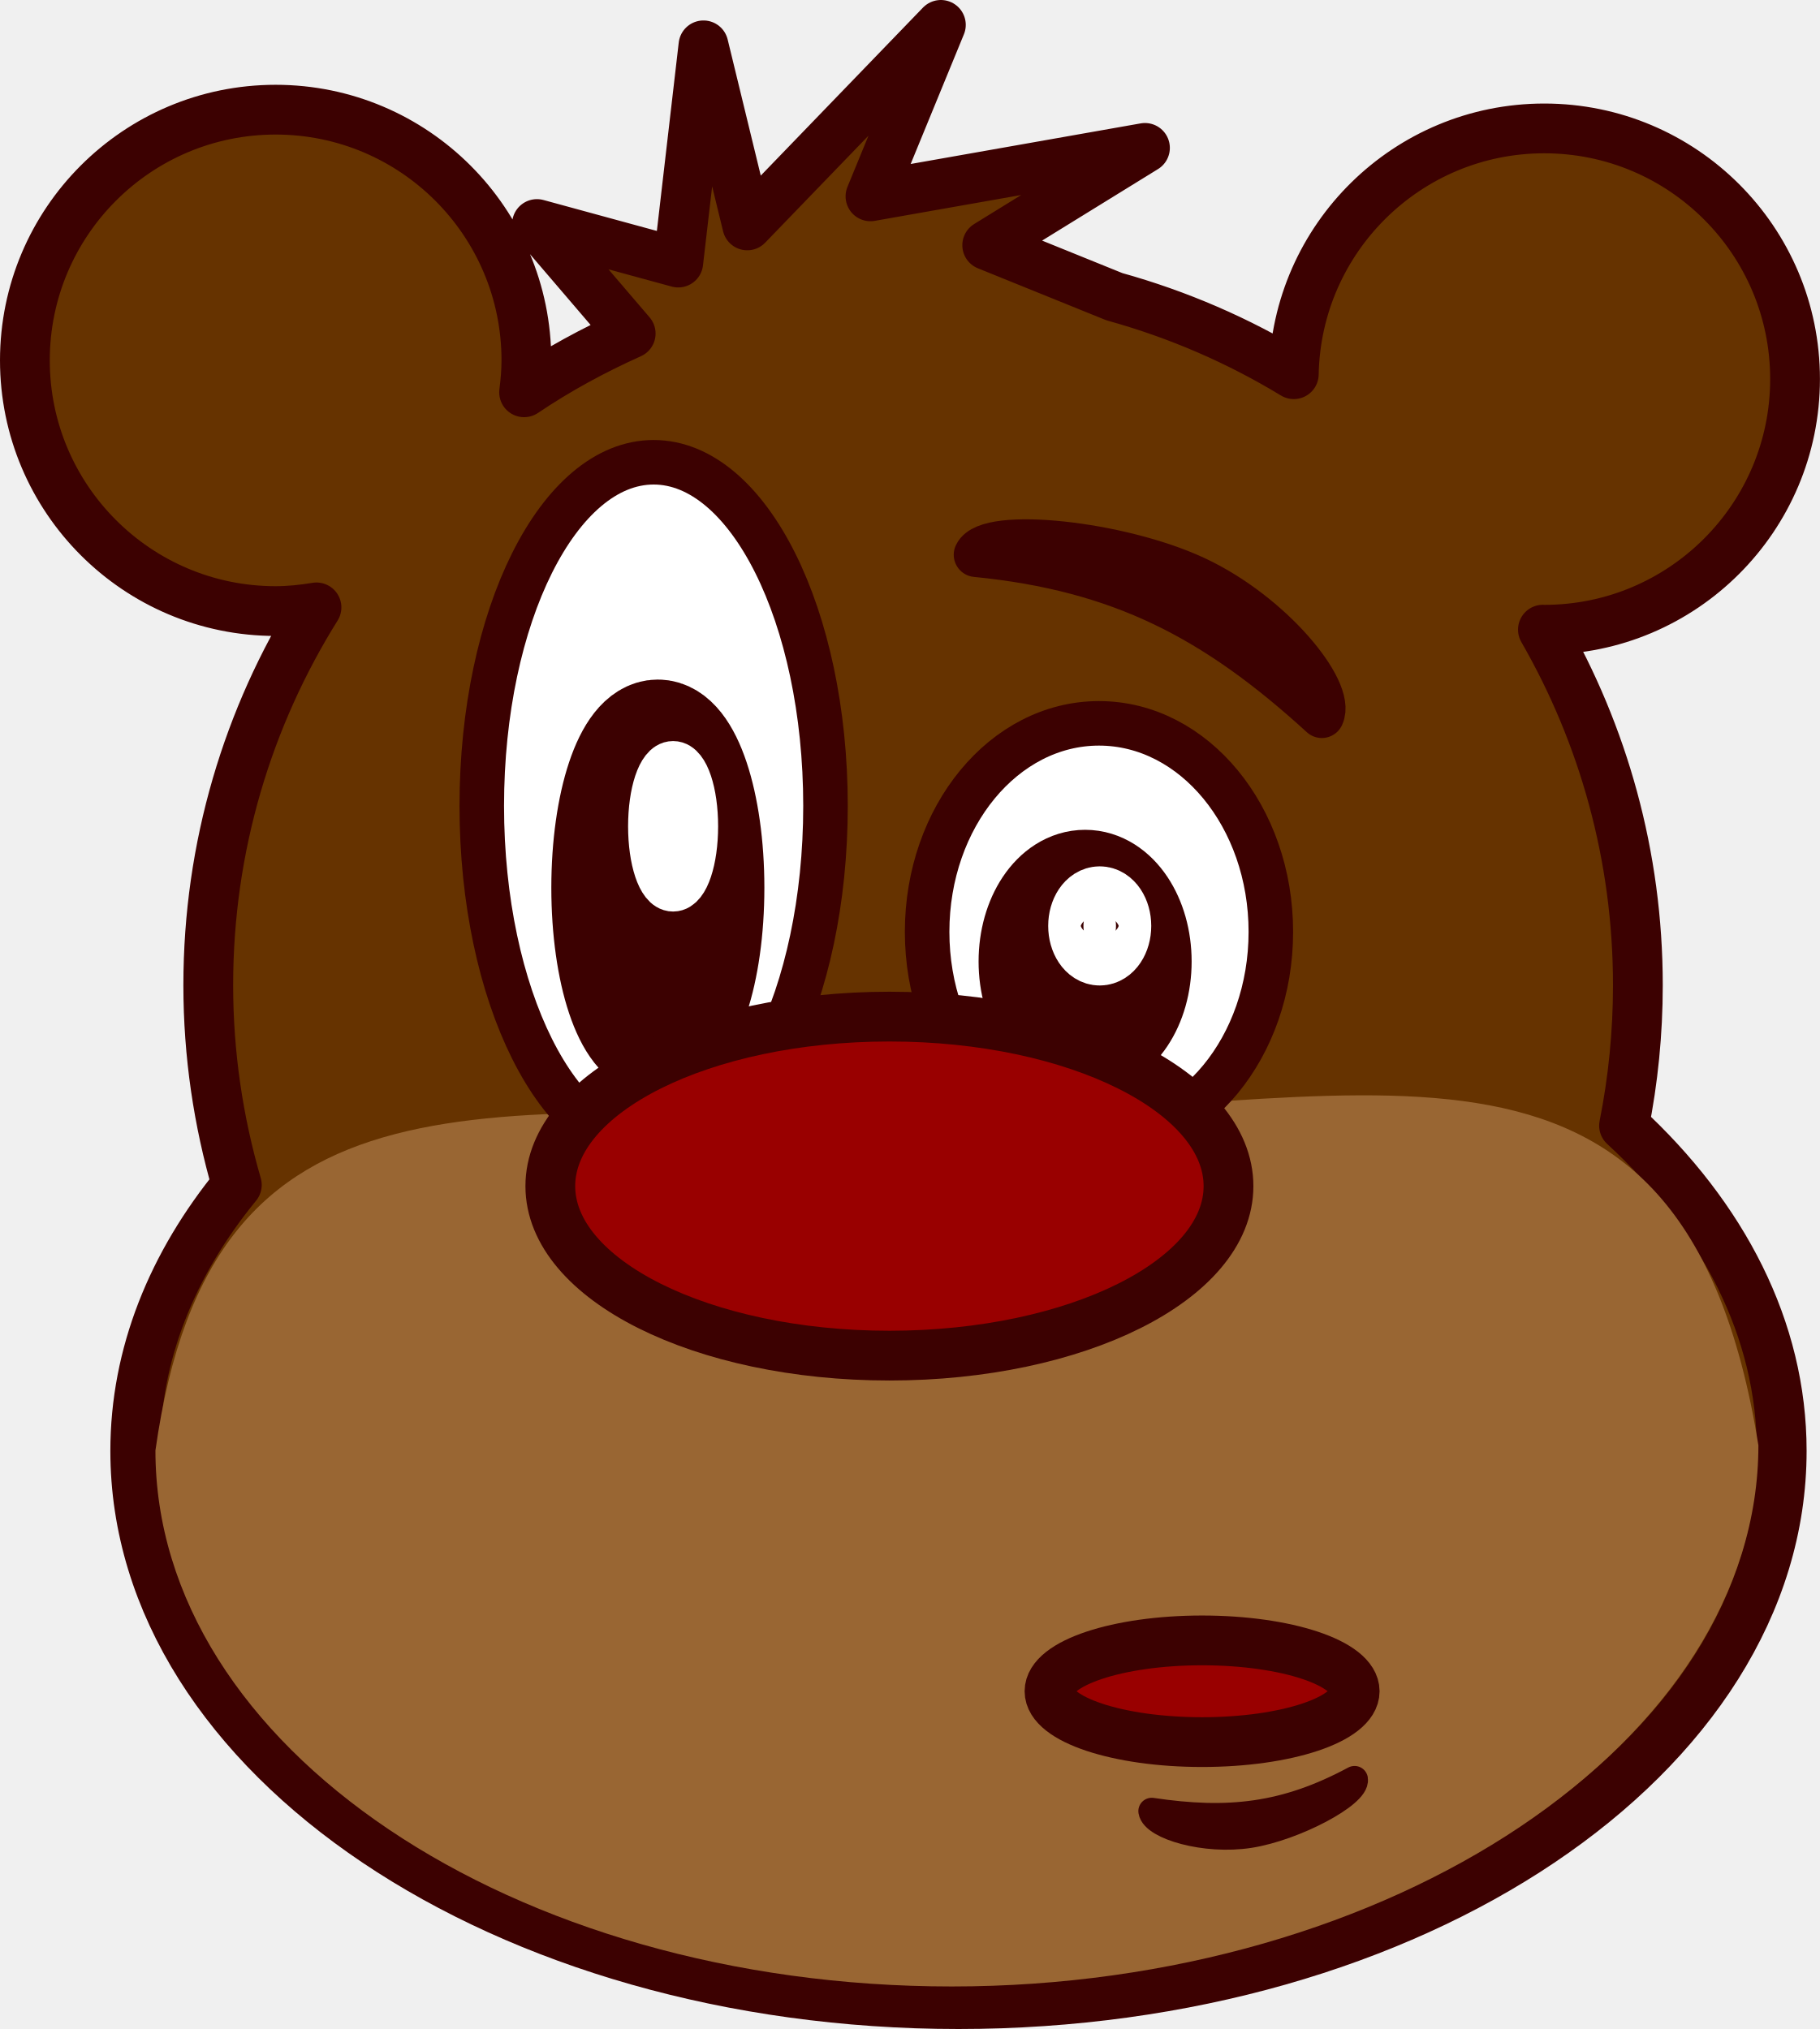
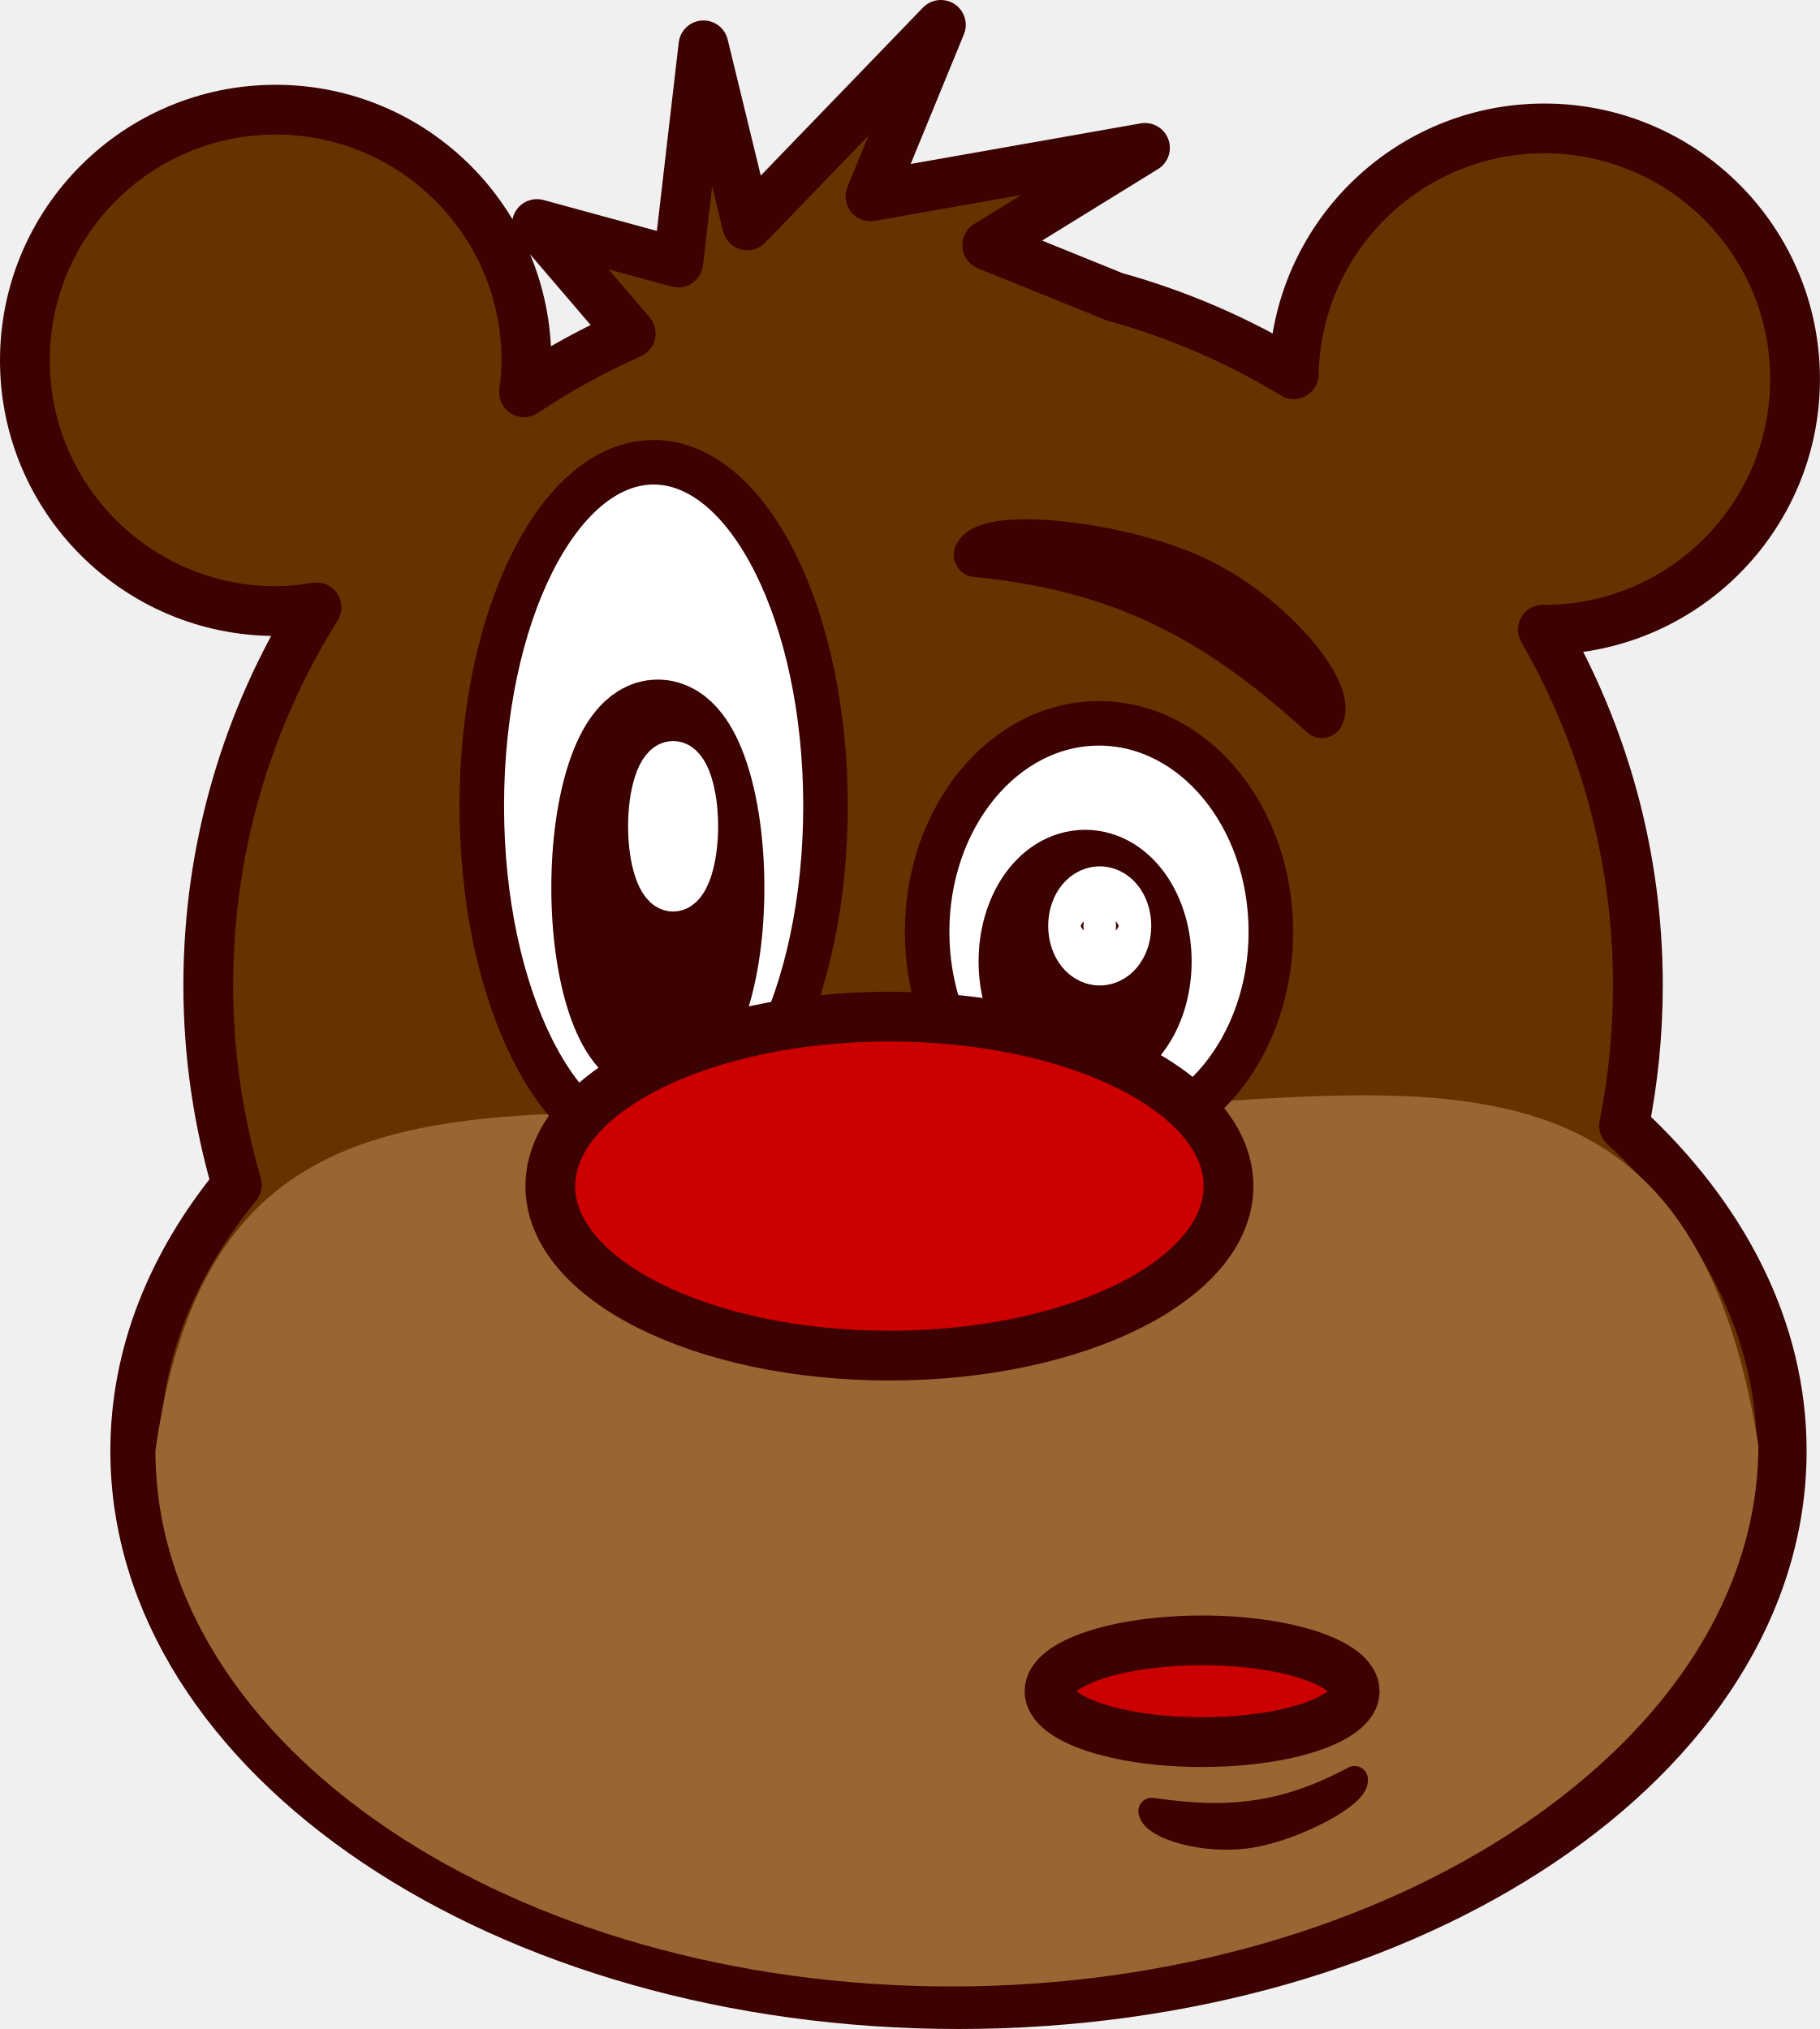
- <svg xmlns="http://www.w3.org/2000/svg" version="1.1" id="svg2" x="0px" y="0px" width="694.719px" height="774.687px" viewBox="9.062 183.344 694.719 774.687" enable-background="new 9.062 183.344 694.719 774.687" xml:space="preserve">
+ <svg xmlns="http://www.w3.org/2000/svg" version="1.1" id="svg2" x="0px" y="0px" width="694.719px" height="774.688px" viewBox="9.061 183.344 694.719 774.688" enable-background="new 9.061 183.344 694.719 774.688" xml:space="preserve">
  <g id="layer1">
-     <path id="path2052" fill="#663300" stroke="#3C0101" stroke-width="19" stroke-linejoin="round" d="   M368.219,192.844l-73.906,76.562l-16.719-68.75l-9.625,82.938l-53.938-14.719l35.781,41.812   c-14.224,6.395-27.881,13.803-40.688,22.438c0.511-4.001,0.875-8.048,0.875-12.188c0-52.834-42.884-95.719-95.719-95.719   s-95.719,42.884-95.719,95.719s42.884,95.719,95.719,95.719c5.323,0,10.506-0.569,15.594-1.406   c-26.153,41.863-41.312,91.285-41.312,144.25c0,26.473,3.863,52.041,10.906,76.25c-24.68,30.148-38.781,64.744-38.781,101.562   c0,116.58,140.792,211.219,314.25,211.219c173.459,0,314.25-94.639,314.25-211.219c0-46.42-22.372-89.318-60.188-124.188   c3.461-17.342,5.281-35.27,5.281-53.625c0-49.428-13.239-95.752-36.25-135.75c0.18,0.002,0.352,0.031,0.531,0.031   c52.834,0,95.719-42.884,95.719-95.718s-42.885-95.688-95.719-95.688c-52.212,0-94.631,41.868-95.625,93.844   c-21.115-12.841-44.141-22.833-68.5-29.594l-48.531-19.656l60.219-37.156l-104.781,18.5L368.219,192.844z" />
-     <path id="path2839" fill="#996633" d="M680.287,735.193c0,112.971-140.077,206.6-307.888,206.6   S68.395,850.105,68.395,737.134c21.358-151.803,124.729-127.656,292.539-127.656C528.744,609.478,651.162,554.265,680.287,735.193z   " />
-     <path id="path2054" fill="#FFFFFF" stroke="#3C0101" stroke-width="17" stroke-linejoin="round" d="   M258.571,359.839c36.231,0,65.604,58.743,65.604,131.206c0,72.463-29.372,131.207-65.604,131.207s-65.603-58.744-65.603-131.207   C192.968,418.582,222.34,359.839,258.571,359.839L258.571,359.839z" />
-     <path id="path2056" fill="#FFFFFF" stroke="#3C0101" stroke-width="17" stroke-linejoin="round" d="   M428.571,459.521c36.231,0,65.604,35.641,65.604,79.605s-29.372,79.607-65.604,79.607s-65.603-35.643-65.603-79.607   S392.34,459.521,428.571,459.521L428.571,459.521z" />
+     <path id="path2052" fill="#663300" stroke="#3C0101" stroke-width="19" stroke-linejoin="round" d="   M368.219,192.844l-73.906,76.562l-16.719-68.75l-9.625,82.938l-53.938-14.719l35.781,41.812   c-14.224,6.395-27.881,13.803-40.688,22.438c0.511-4.001,0.875-8.048,0.875-12.188c0-52.834-42.884-95.719-95.719-95.719   s-95.719,42.884-95.719,95.719s42.884,95.719,95.719,95.719c5.323,0,10.506-0.569,15.594-1.406   c-26.153,41.863-41.312,91.285-41.312,144.25c0,26.473,3.863,52.041,10.906,76.25c-24.68,30.148-38.781,64.744-38.781,101.562   c0,116.579,140.792,211.219,314.25,211.219c173.46,0,314.251-94.64,314.251-211.219c0-46.421-22.372-89.318-60.188-124.188   c3.461-17.342,5.281-35.271,5.281-53.625c0-49.428-13.239-95.752-36.25-135.75c0.18,0.002,0.352,0.031,0.53,0.031   c52.834,0,95.72-42.884,95.72-95.718s-42.886-95.688-95.72-95.688c-52.212,0-94.631,41.868-95.625,93.844   c-21.114-12.841-44.141-22.833-68.5-29.594l-48.53-19.656l60.219-37.156l-104.781,18.5L368.219,192.844z" />
+     <path id="path2839" fill="#996633" d="M680.287,735.193c0,112.971-140.077,206.6-307.888,206.6   c-167.812,0-304.004-91.688-304.004-204.659c21.358-151.803,124.729-127.656,292.539-127.656   C528.744,609.479,651.162,554.265,680.287,735.193z" />
+     <path id="path2054" fill="#FFFFFF" stroke="#3C0101" stroke-width="17" stroke-linejoin="round" d="   M258.571,359.839c36.231,0,65.604,58.743,65.604,131.206s-29.372,131.207-65.604,131.207c-36.232,0-65.603-58.744-65.603-131.207   S222.34,359.839,258.571,359.839L258.571,359.839z" />
+     <path id="path2056" fill="#FFFFFF" stroke="#3C0101" stroke-width="17" stroke-linejoin="round" d="   M428.571,459.521c36.23,0,65.604,35.641,65.604,79.604s-29.372,79.607-65.604,79.607c-36.232,0-65.604-35.644-65.604-79.607   S392.34,459.521,428.571,459.521L428.571,459.521z" />
    <path id="path5122" fill="#FFFFFF" stroke="#3C0101" stroke-width="42.494" stroke-linejoin="round" d="   M260.178,580.546c-10.723,0-19.416-26.078-19.416-58.248s8.693-58.25,19.416-58.25l0,0c10.723,0,19.417,26.08,19.417,58.25   S270.901,580.546,260.178,580.546z" />
-     <path id="path5124" fill="#FFFFFF" stroke="#3C0101" stroke-width="42.494" stroke-linejoin="round" d="   M423.275,579.486c-10.724,0-19.416-12.998-19.416-29.035c0-16.035,8.692-29.035,19.416-29.035l0,0   c10.724,0,19.416,13,19.416,29.035C442.691,566.488,433.999,579.486,423.275,579.486z" />
-     <path id="path2069" fill="#990000" stroke="#3C0101" stroke-width="19" stroke-linejoin="round" d="   M478.012,636.214c0,35.744-57.952,64.719-129.44,64.719c-71.487,0-129.439-28.975-129.439-64.719s57.952-64.721,129.439-64.721   C420.06,571.494,478.012,600.47,478.012,636.214z" />
-     <path id="path3604" fill="#990000" stroke="#3C0101" stroke-width="19" stroke-linejoin="round" d="   M526.181,829.076c0,10.723-26.078,19.416-58.248,19.416s-58.249-8.693-58.249-19.416l0,0c0-10.725,26.079-19.416,58.249-19.416   S526.181,818.351,526.181,829.076z" />
-     <path id="path5890" fill="#330000" stroke="#3C0101" stroke-width="17" stroke-linejoin="round" d="   M513.636,456.626c-40.571-37.058-76.714-56.032-132.008-61.479c4.525-9.716,54.493-4.607,83.641,8.967   C494.416,417.689,518.161,446.912,513.636,456.626z" />
-     <path id="path5893" fill="#996633" stroke="#3C0101" stroke-width="10.225" stroke-linejoin="round" d="   M448.706,874.857c29.246,4.383,51.087,2.014,77.424-12.145c0.895,5.697-22.962,18.41-40.058,21.092   S449.601,880.556,448.706,874.857z" />
-     <path id="path5895" fill="#FFFFFF" stroke="#FFFFFF" stroke-width="19" stroke-linejoin="round" d="   M266.003,521.878c-4.243,0-7.683-10.318-7.683-23.049c0-12.729,3.439-23.047,7.683-23.047l0,0c4.243,0,7.683,10.318,7.683,23.047   C273.686,511.56,270.246,521.878,266.003,521.878z" />
-     <path id="path5897" fill="#FFFFFF" stroke="#FFFFFF" stroke-width="26.911" stroke-linejoin="round" d="   M428.851,546.156c-3.431,0-6.212-4.158-6.212-9.289s2.781-9.291,6.212-9.291l0,0c3.431,0,6.212,4.16,6.212,9.291   S432.281,546.156,428.851,546.156z" />
+     <path id="path5124" fill="#FFFFFF" stroke="#3C0101" stroke-width="42.494" stroke-linejoin="round" d="   M423.275,579.486c-10.725,0-19.416-12.998-19.416-29.035c0-16.035,8.691-29.035,19.416-29.035l0,0   c10.724,0,19.416,13,19.416,29.035C442.691,566.488,433.999,579.486,423.275,579.486z" />
+     <path id="path2069" fill="#CC0000" stroke="#3C0101" stroke-width="19" stroke-linejoin="round" d="   M478.012,636.214c0,35.744-57.952,64.719-129.439,64.719s-129.439-28.975-129.439-64.719s57.952-64.721,129.439-64.721   C420.06,571.494,478.012,600.47,478.012,636.214z" />
+     <path id="path3604" fill="#CC0000" stroke="#3C0101" stroke-width="19" stroke-linejoin="round" d="   M526.181,829.076c0,10.723-26.077,19.416-58.248,19.416c-32.17,0-58.249-8.693-58.249-19.416l0,0   c0-10.726,26.079-19.416,58.249-19.416C500.104,809.66,526.181,818.351,526.181,829.076z" />
+     <path id="path5890" fill="#330000" stroke="#3C0101" stroke-width="17" stroke-linejoin="round" d="   M513.636,456.626c-40.57-37.058-76.714-56.032-132.008-61.479c4.525-9.715,54.493-4.606,83.641,8.968   C494.416,417.689,518.161,446.912,513.636,456.626z" />
+     <path id="path5893" fill="#996633" stroke="#3C0101" stroke-width="10.225" stroke-linejoin="round" d="   M448.706,874.857c29.246,4.383,51.087,2.014,77.424-12.146c0.896,5.697-22.962,18.41-40.058,21.092   C468.976,886.486,449.601,880.556,448.706,874.857z" />
+     <path id="path5895" fill="#FFFFFF" stroke="#FFFFFF" stroke-width="19" stroke-linejoin="round" d="   M266.003,521.878c-4.243,0-7.683-10.318-7.683-23.049c0-12.729,3.439-23.047,7.683-23.047l0,0c4.243,0,7.683,10.317,7.683,23.047   C273.686,511.56,270.246,521.878,266.003,521.878z" />
+     <path id="path5897" fill="#FFFFFF" stroke="#FFFFFF" stroke-width="26.911" stroke-linejoin="round" d="   M428.851,546.156c-3.431,0-6.212-4.158-6.212-9.289s2.781-9.291,6.212-9.291l0,0c3.432,0,6.213,4.16,6.213,9.291   S432.281,546.156,428.851,546.156z" />
  </g>
</svg>
